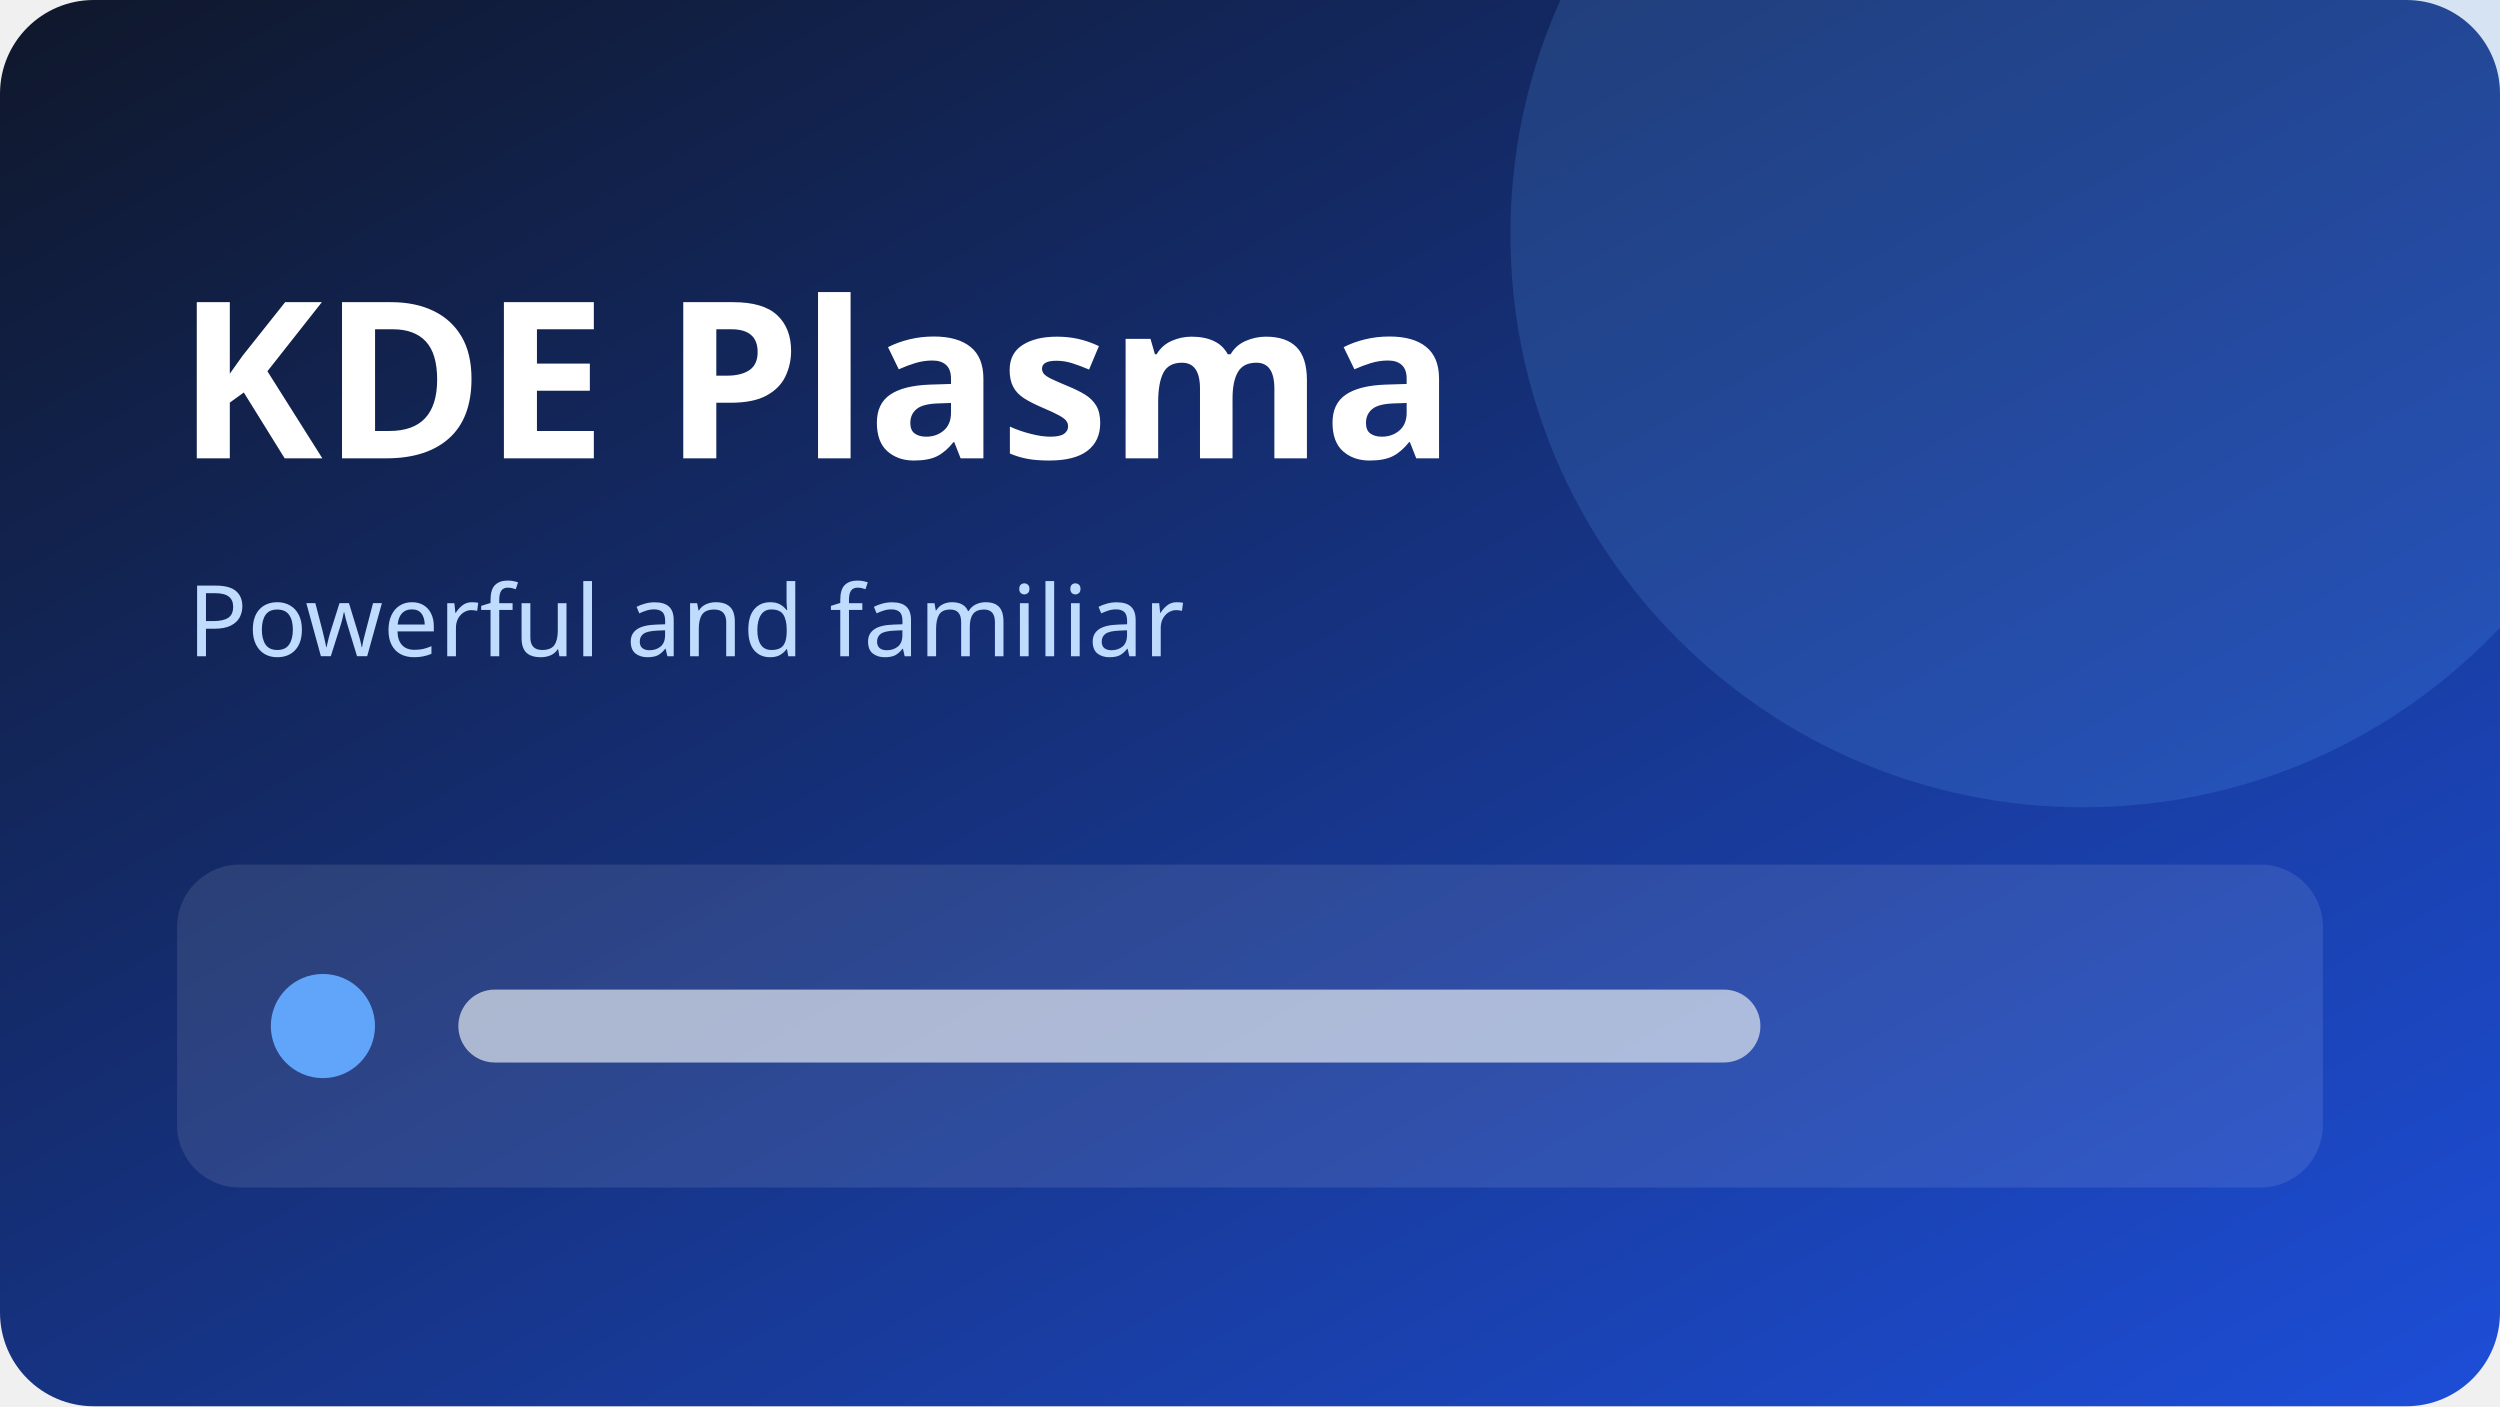
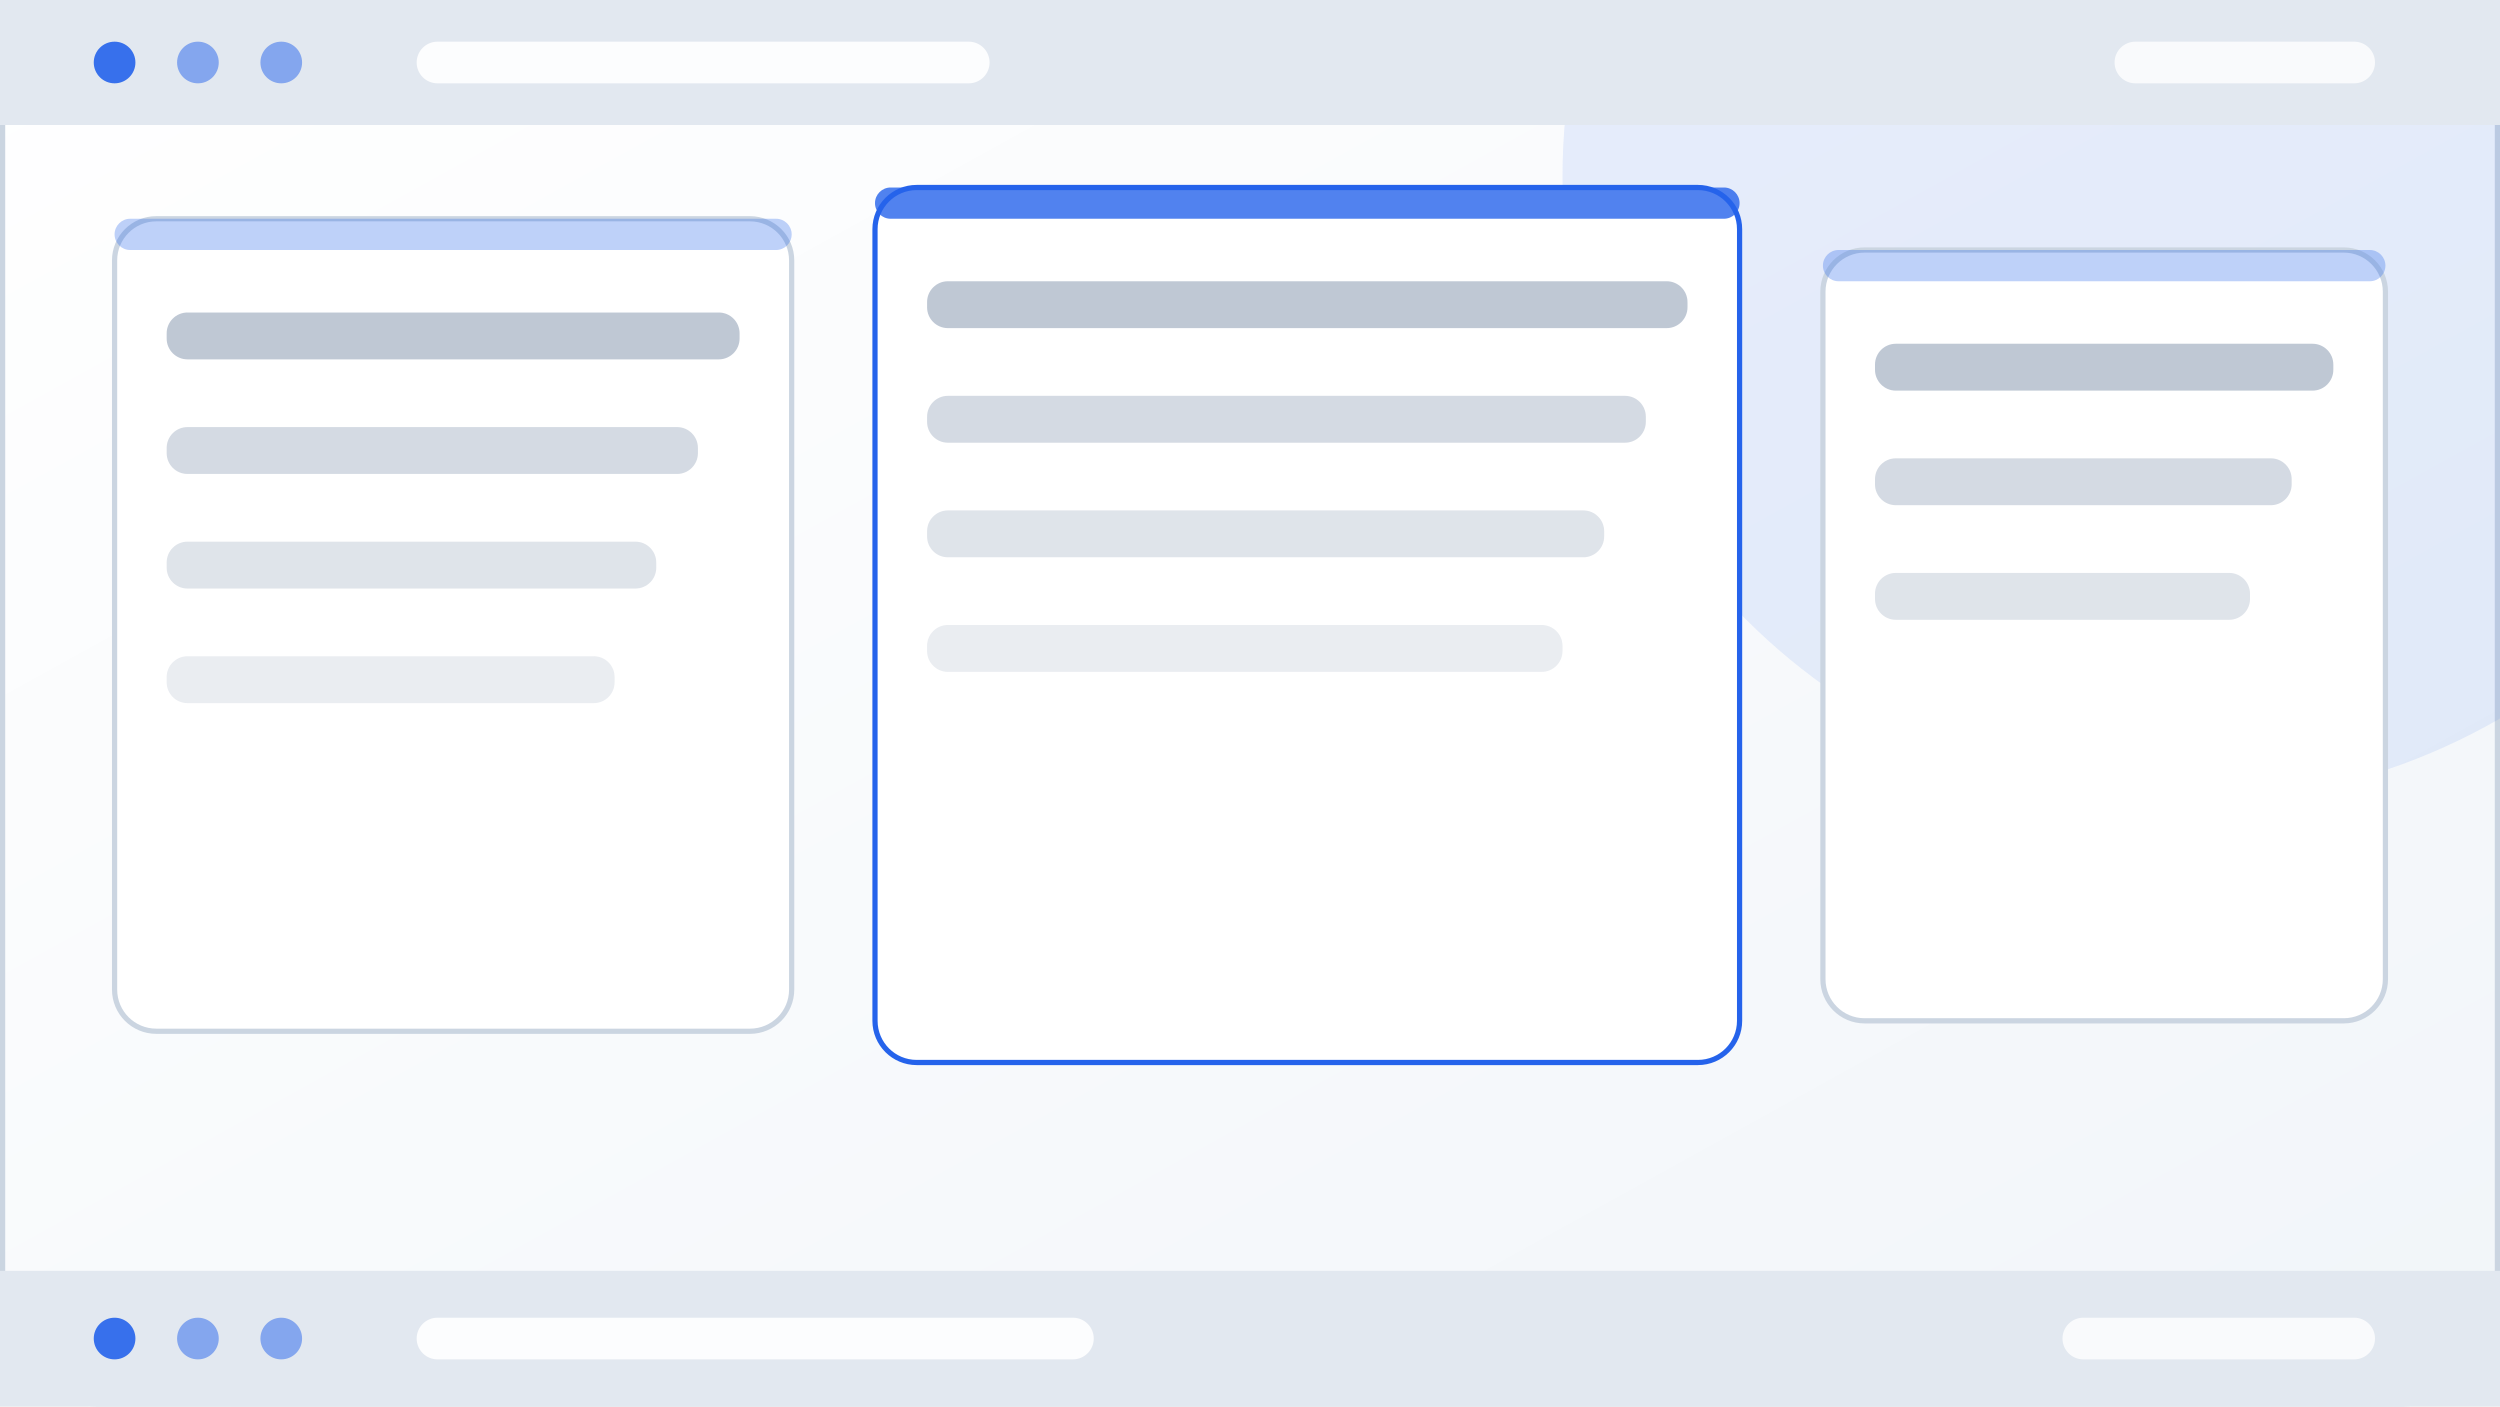
<svg xmlns="http://www.w3.org/2000/svg" viewBox="0 0 480 270">
  <defs>
    <linearGradient id="g" x2="1" y2="1">
-       <stop stop-color="#0f172a" />
-       <stop offset="1" stop-color="#1d4ed8" />
+       <stop stop-color="#ffffff" />
+       <stop offset="1" stop-color="#f1f5f9" />
    </linearGradient>
  </defs>
  <rect width="480" height="270" rx="18" fill="url(#g)" />
-   <circle cx="400" cy="45" r="110" fill="#60a5fa" opacity=".18" />
-   <text x="34" y="88" fill="#fff" font-family="sans-serif" font-size="42" font-weight="700">KDE Plasma</text>
-   <text x="36" y="126" fill="#bfdbfe" font-family="sans-serif" font-size="19">Powerful and familiar</text>
-   <rect x="34" y="166" width="412" height="62" rx="12" fill="#fff" opacity=".10" />
-   <circle cx="62" cy="197" r="10" fill="#60a5fa" />
-   <rect x="88" y="190" width="250" height="14" rx="7" fill="#e2e8f0" opacity=".7" />
+   <rect x="0.5" y="0.5" width="479" height="269" rx="18" fill="none" stroke="#cbd5e1" />
+   <circle cx="420" cy="34" r="120" fill="#2563eb" opacity="0.10" />
+   <rect x="0" y="0" width="480" height="24" rx="0" fill="#e2e8f0" />
+   <circle cx="22" cy="12" r="4" fill="#2563eb" opacity="0.9" />
+   <circle cx="38" cy="12" r="4" fill="#2563eb" opacity="0.5" />
+   <circle cx="54" cy="12" r="4" fill="#2563eb" opacity="0.5" />
+   <rect x="80" y="8" width="110" height="8" rx="4" fill="#ffffff" opacity="0.9" />
+   <rect x="406" y="8" width="50" height="8" rx="4" fill="#ffffff" opacity="0.8" />
+   <rect x="22" y="42" width="130" height="156" rx="8" fill="#ffffff" stroke="#cbd5e1" stroke-width="1" />
+   <rect x="22" y="42" width="130" height="6" rx="3" fill="#2563eb" opacity="0.3" />
+   <rect x="32" y="60" width="110" height="9" rx="4" fill="#94a3b8" opacity="0.6" />
+   <rect x="32" y="82" width="102" height="9" rx="4" fill="#94a3b8" opacity="0.4" />
+   <rect x="32" y="104" width="94" height="9" rx="4" fill="#94a3b8" opacity="0.3" />
+   <rect x="32" y="126" width="86" height="9" rx="4" fill="#94a3b8" opacity="0.2" />
+   <rect x="168" y="36" width="166" height="168" rx="8" fill="#ffffff" stroke="#2563eb" stroke-width="1" />
+   <rect x="168" y="36" width="166" height="6" rx="3" fill="#2563eb" opacity="0.8" />
+   <rect x="178" y="54" width="146" height="9" rx="4" fill="#94a3b8" opacity="0.6" />
+   <rect x="178" y="76" width="138" height="9" rx="4" fill="#94a3b8" opacity="0.4" />
+   <rect x="178" y="98" width="130" height="9" rx="4" fill="#94a3b8" opacity="0.3" />
+   <rect x="178" y="120" width="122" height="9" rx="4" fill="#94a3b8" opacity="0.2" />
+   <rect x="350" y="48" width="108" height="148" rx="8" fill="#ffffff" stroke="#cbd5e1" stroke-width="1" />
+   <rect x="350" y="48" width="108" height="6" rx="3" fill="#2563eb" opacity="0.3" />
+   <rect x="360" y="66" width="88" height="9" rx="4" fill="#94a3b8" opacity="0.6" />
+   <rect x="360" y="88" width="80" height="9" rx="4" fill="#94a3b8" opacity="0.4" />
+   <rect x="360" y="110" width="72" height="9" rx="4" fill="#94a3b8" opacity="0.3" />
+   <rect x="0" y="244" width="480" height="26" rx="0" fill="#e2e8f0" />
+   <circle cx="22" cy="257" r="4" fill="#2563eb" opacity="0.9" />
+   <circle cx="38" cy="257" r="4" fill="#2563eb" opacity="0.5" />
+   <circle cx="54" cy="257" r="4" fill="#2563eb" opacity="0.5" />
+   <rect x="80" y="253" width="130" height="8" rx="4" fill="#ffffff" opacity="0.9" />
+   <rect x="396" y="253" width="60" height="8" rx="4" fill="#ffffff" opacity="0.8" />
</svg>
